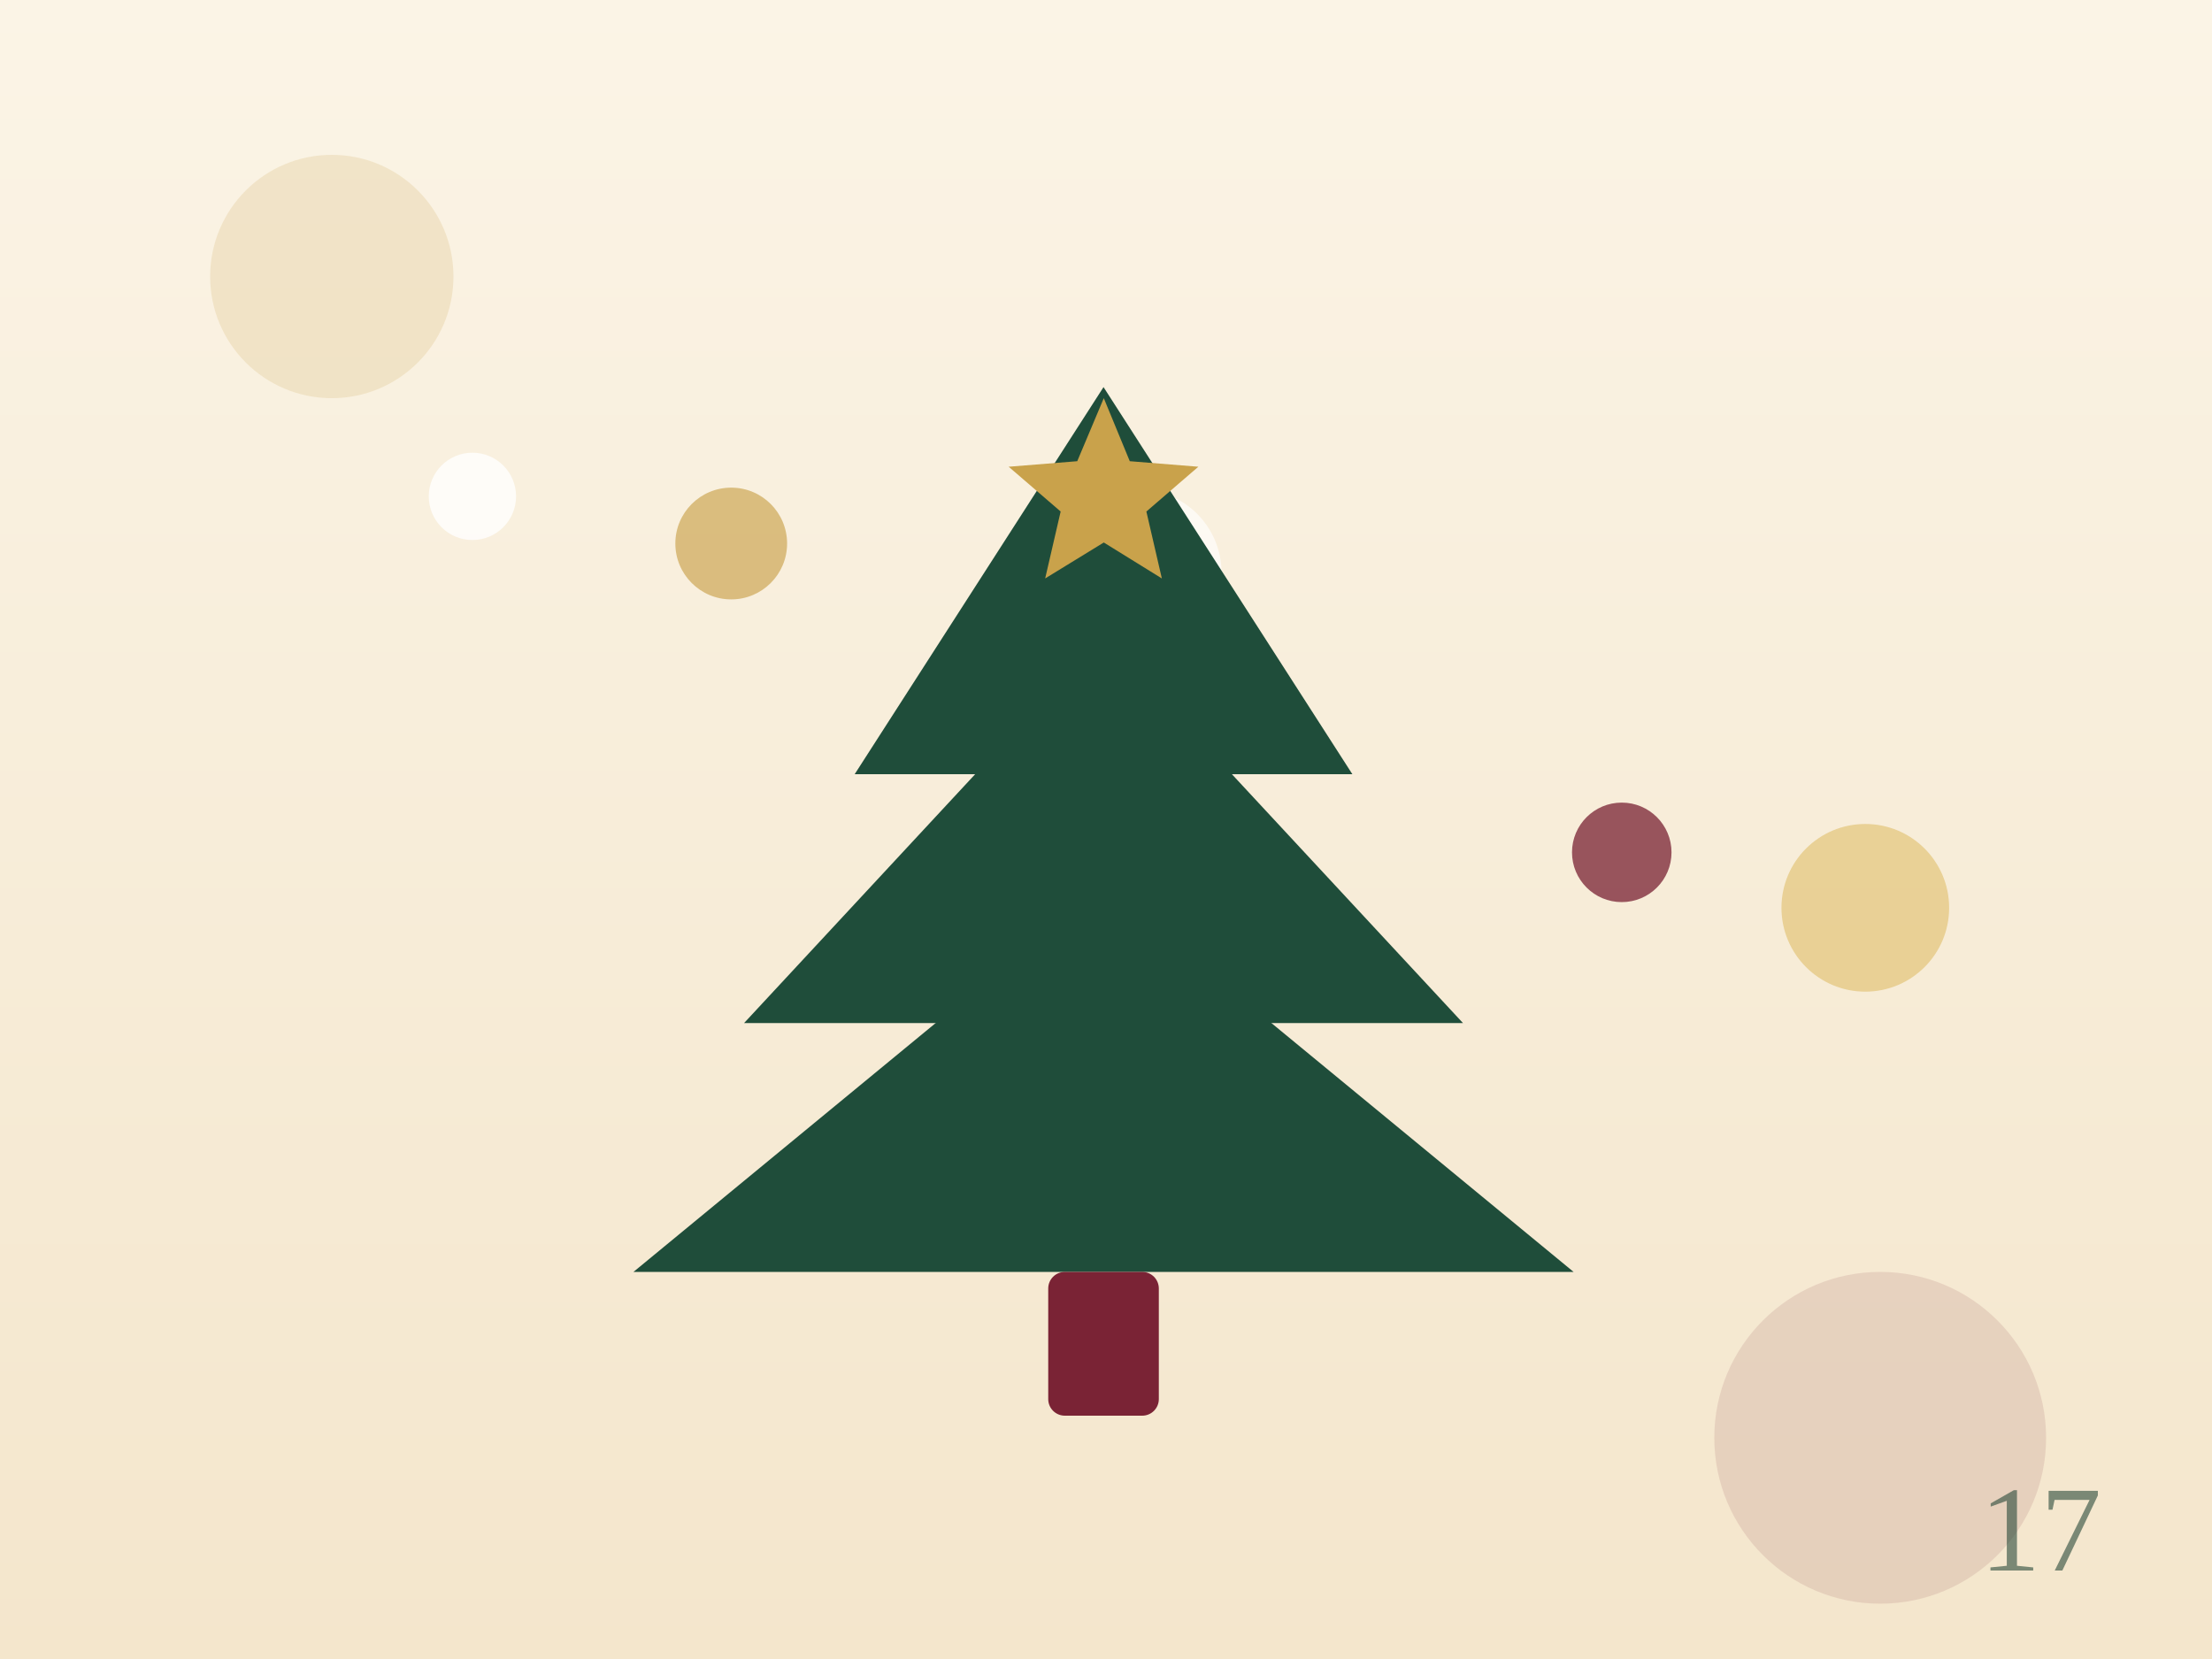
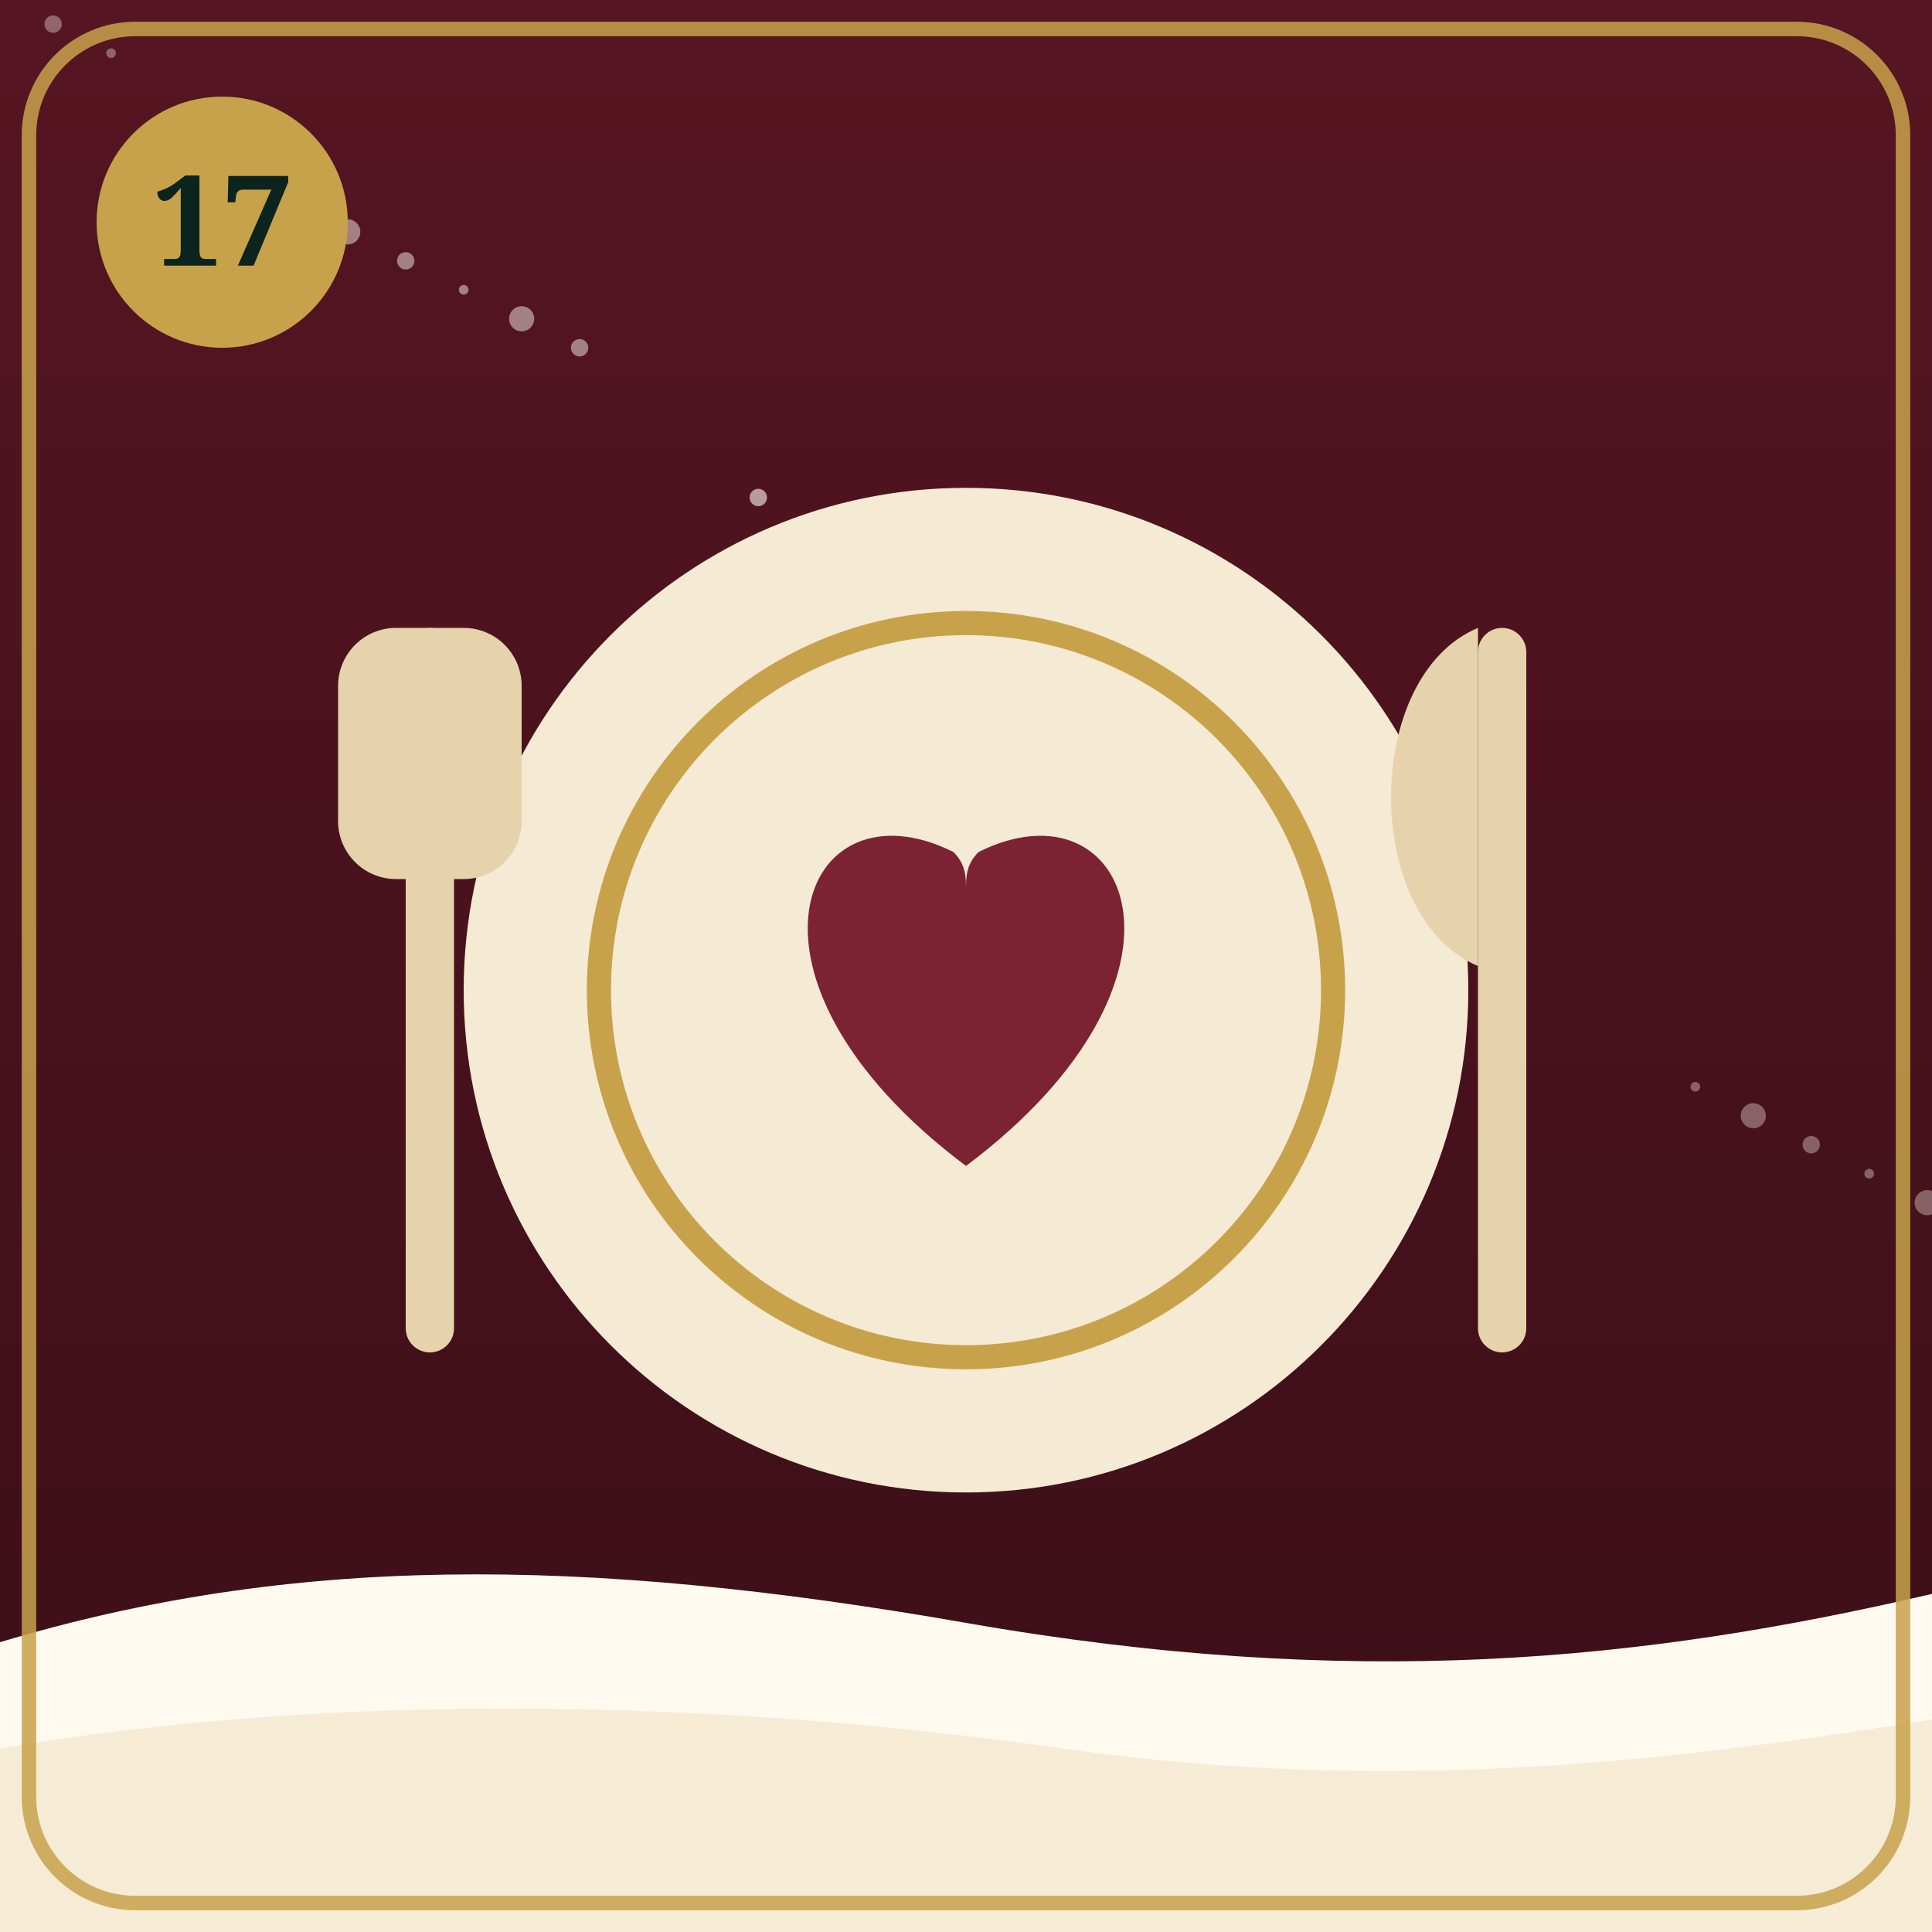
- <svg xmlns="http://www.w3.org/2000/svg" viewBox="0 0 400 300" role="img" aria-label="Illustrazione giorno 17">
+ <svg xmlns="http://www.w3.org/2000/svg" viewBox="0 0 400 400" role="img" aria-label="Illustrazione del giorno 17">
  <defs>
-     <linearGradient id="bg17" x1="0" y1="0" x2="0" y2="1">
-       <stop offset="0%" stop-color="#fbf4e6" />
-       <stop offset="100%" stop-color="#f4e6cc" />
+     <linearGradient id="g17" x1="0" y1="0" x2="0" y2="1">
+       <stop offset="0" stop-color="#561522" />
+       <stop offset="1" stop-color="#3a0e18" />
    </linearGradient>
  </defs>
-   <rect width="400" height="300" fill="url(#bg17)" />
+   <rect width="400" height="400" fill="url(#g17)" />
+   <circle cx="23" cy="11" r="1" fill="#fffaf0" opacity="0.35" />
+   <circle cx="120" cy="72" r="1.8" fill="#fffaf0" opacity="0.47" />
+   <circle cx="217" cy="133" r="2.6" fill="#fffaf0" opacity="0.59" />
+   <circle cx="314" cy="194" r="1" fill="#fffaf0" opacity="0.71" />
+   <circle cx="11" cy="5" r="1.8" fill="#fffaf0" opacity="0.35" />
+   <circle cx="108" cy="66" r="2.6" fill="#fffaf0" opacity="0.47" />
+   <circle cx="205" cy="127" r="1" fill="#fffaf0" opacity="0.59" />
+   <circle cx="302" cy="188" r="1.8" fill="#fffaf0" opacity="0.71" />
+   <circle cx="399" cy="249" r="2.6" fill="#fffaf0" opacity="0.35" />
+   <circle cx="96" cy="60" r="1" fill="#fffaf0" opacity="0.47" />
+   <circle cx="193" cy="121" r="1.8" fill="#fffaf0" opacity="0.59" />
+   <circle cx="290" cy="182" r="2.6" fill="#fffaf0" opacity="0.71" />
+   <circle cx="387" cy="243" r="1" fill="#fffaf0" opacity="0.35" />
+   <circle cx="84" cy="54" r="1.8" fill="#fffaf0" opacity="0.47" />
+   <circle cx="181" cy="115" r="2.6" fill="#fffaf0" opacity="0.59" />
+   <circle cx="278" cy="176" r="1" fill="#fffaf0" opacity="0.71" />
+   <circle cx="375" cy="237" r="1.8" fill="#fffaf0" opacity="0.35" />
+   <circle cx="72" cy="48" r="2.6" fill="#fffaf0" opacity="0.47" />
+   <circle cx="169" cy="109" r="1" fill="#fffaf0" opacity="0.59" />
+   <circle cx="266" cy="170" r="1.8" fill="#fffaf0" opacity="0.71" />
+   <circle cx="363" cy="231" r="2.6" fill="#fffaf0" opacity="0.35" />
+   <circle cx="60" cy="42" r="1" fill="#fffaf0" opacity="0.47" />
+   <circle cx="157" cy="103" r="1.8" fill="#fffaf0" opacity="0.59" />
+   <circle cx="254" cy="164" r="2.6" fill="#fffaf0" opacity="0.71" />
+   <circle cx="351" cy="225" r="1" fill="#fffaf0" opacity="0.35" />
+   <circle cx="48" cy="36" r="1.8" fill="#fffaf0" opacity="0.47" />
+   <path d="M0 340c60-18 120-18 200-4s140 8 200-6v70H0z" fill="#fffaf0" />
+   <path d="M0 362c70-12 150-10 220 0s130 2 180-6v44H0z" fill="#f5ead3" opacity=".9" />
  <g>
-     <circle cx="293.266" cy="154.133" r="8.997" fill="#7a2335" opacity="0.76" />
-     <circle cx="337.306" cy="164.162" r="15.161" fill="#e3c57a" opacity="0.71" />
-     <circle cx="132.228" cy="98.285" r="10.105" fill="#c9a24b" opacity="0.65" />
-     <circle cx="85.427" cy="89.758" r="7.895" fill="#ffffff" opacity="0.78" />
-     <circle cx="205.799" cy="103.575" r="15.089" fill="#ffffff" opacity="0.65" />
+     <circle cx="200" cy="205" r="104" fill="#f5ead3" />
+     <circle cx="200" cy="205" r="76" fill="none" stroke="#c8a24b" stroke-width="5" />
+     <path transform="translate(200 205) scale(1.3)" d="M0 28 C-40 -2 -26 -34 -2 -22 C0 -20 0 -18 0 -16 C0 -18 0 -20 2 -22 C26 -34 40 -2 0 28Z" fill="#7b2233" />
+     <g fill="#e6d3ab">
+       <rect x="84" y="130" width="10" height="150" rx="5" />
+       <rect x="70" y="130" width="38" height="52" rx="12" />
+     </g>
+     <g fill="#e6d3ab">
+       <rect x="306" y="130" width="10" height="150" rx="5" />
+       <path d="M306 130h50v60h-50z" opacity="0" />
+       <path d="M306 130c-24 10-24 60 0 70z" />
+     </g>
  </g>
-   <polygon points="199.553,160 114.553,230 284.553,230" fill="#1f4d3a" />
-   <polygon points="199.553,115 134.553,185 264.553,185" fill="#1f4d3a" />
-   <polygon points="199.553,70 154.553,140 244.553,140" fill="#1f4d3a" />
-   <rect x="189.553" y="230" width="20" height="26" rx="3" fill="#7a2335" />
-   <polygon points="199.6,72.0 204.3,83.4 216.7,84.4 207.3,92.5 210.1,104.6 199.6,98.1 189.0,104.6 191.8,92.5 182.4,84.4 194.8,83.4" fill="#c9a24b" />
-   <circle cx="60" cy="50" r="22" fill="#c9a24b" opacity="0.18" />
-   <circle cx="340" cy="260" r="30" fill="#7a2335" opacity="0.12" />
-   <text x="380" y="284" text-anchor="end" font-family="Georgia, 'Times New Roman', serif" font-size="22" fill="#163a2b" opacity="0.55">17</text>
+   <g>
+     <circle cx="46" cy="46" r="26" fill="#c8a24b" />
+     <text x="46" y="55" text-anchor="middle" font-family="Georgia,serif" font-size="26" font-weight="700" fill="#0b241d">17</text>
+   </g>
+   <rect x="6" y="6" width="388" height="388" rx="22" fill="none" stroke="#c8a24b" stroke-width="3" opacity=".85" />
</svg>
